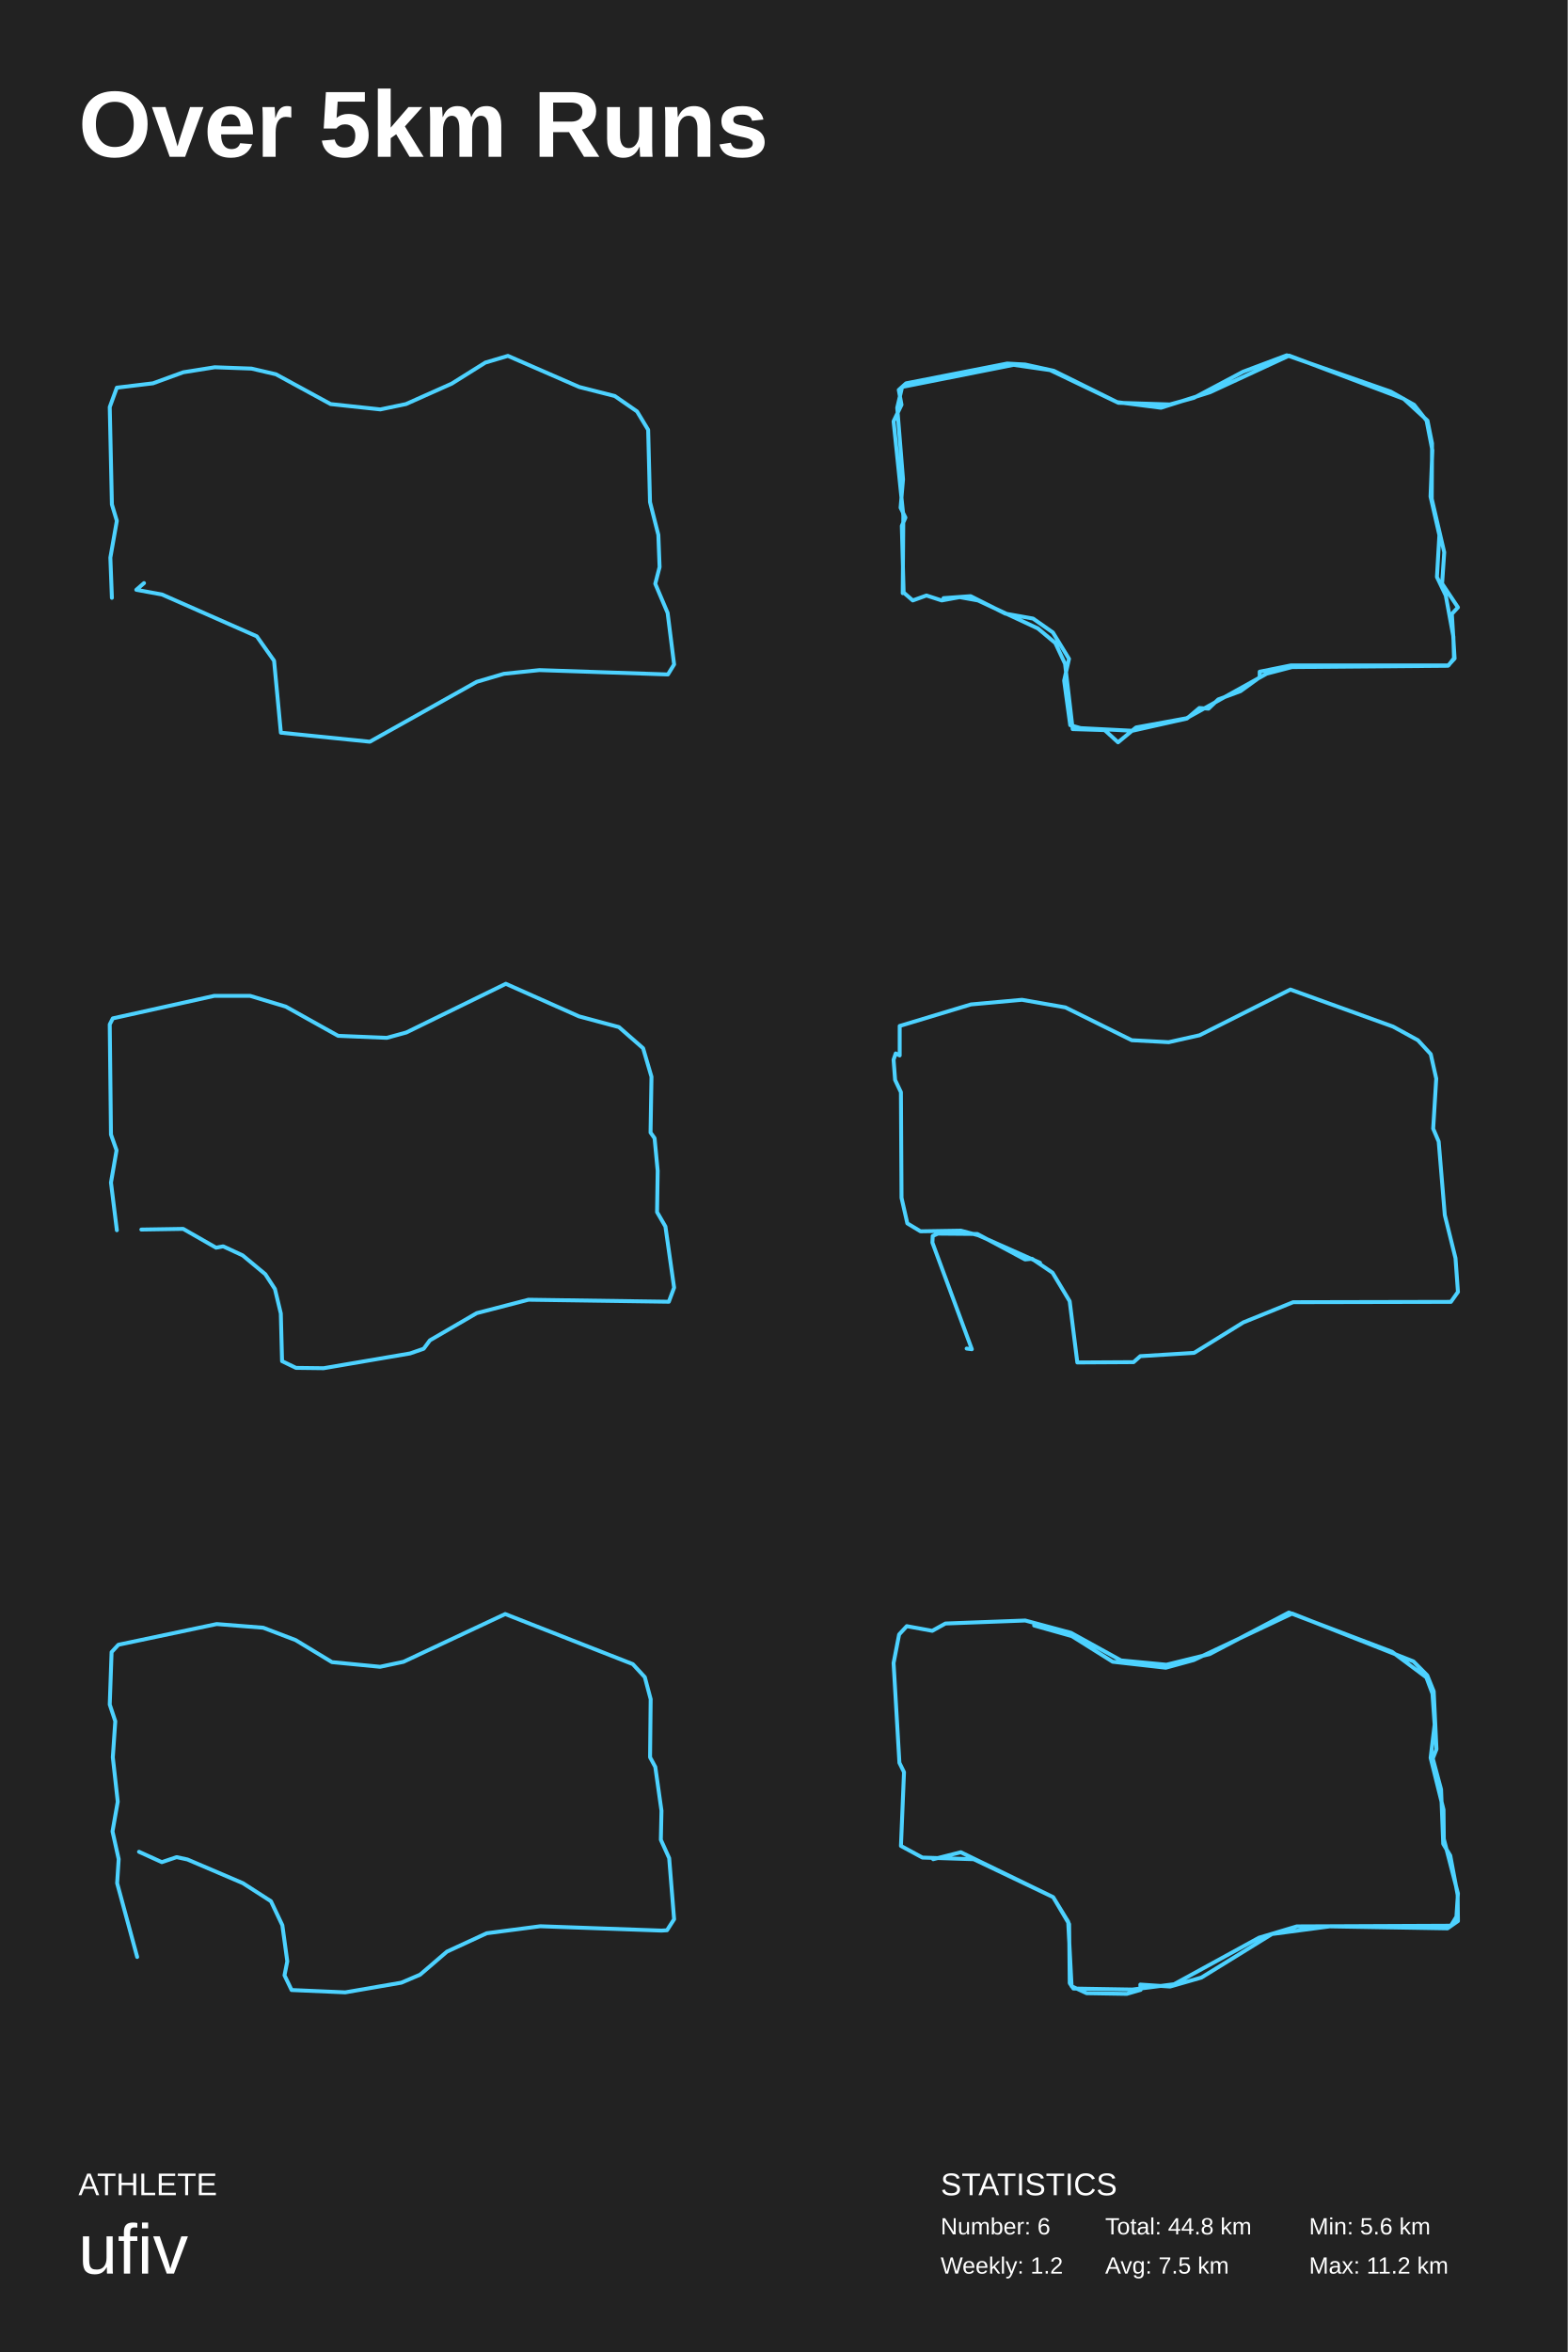
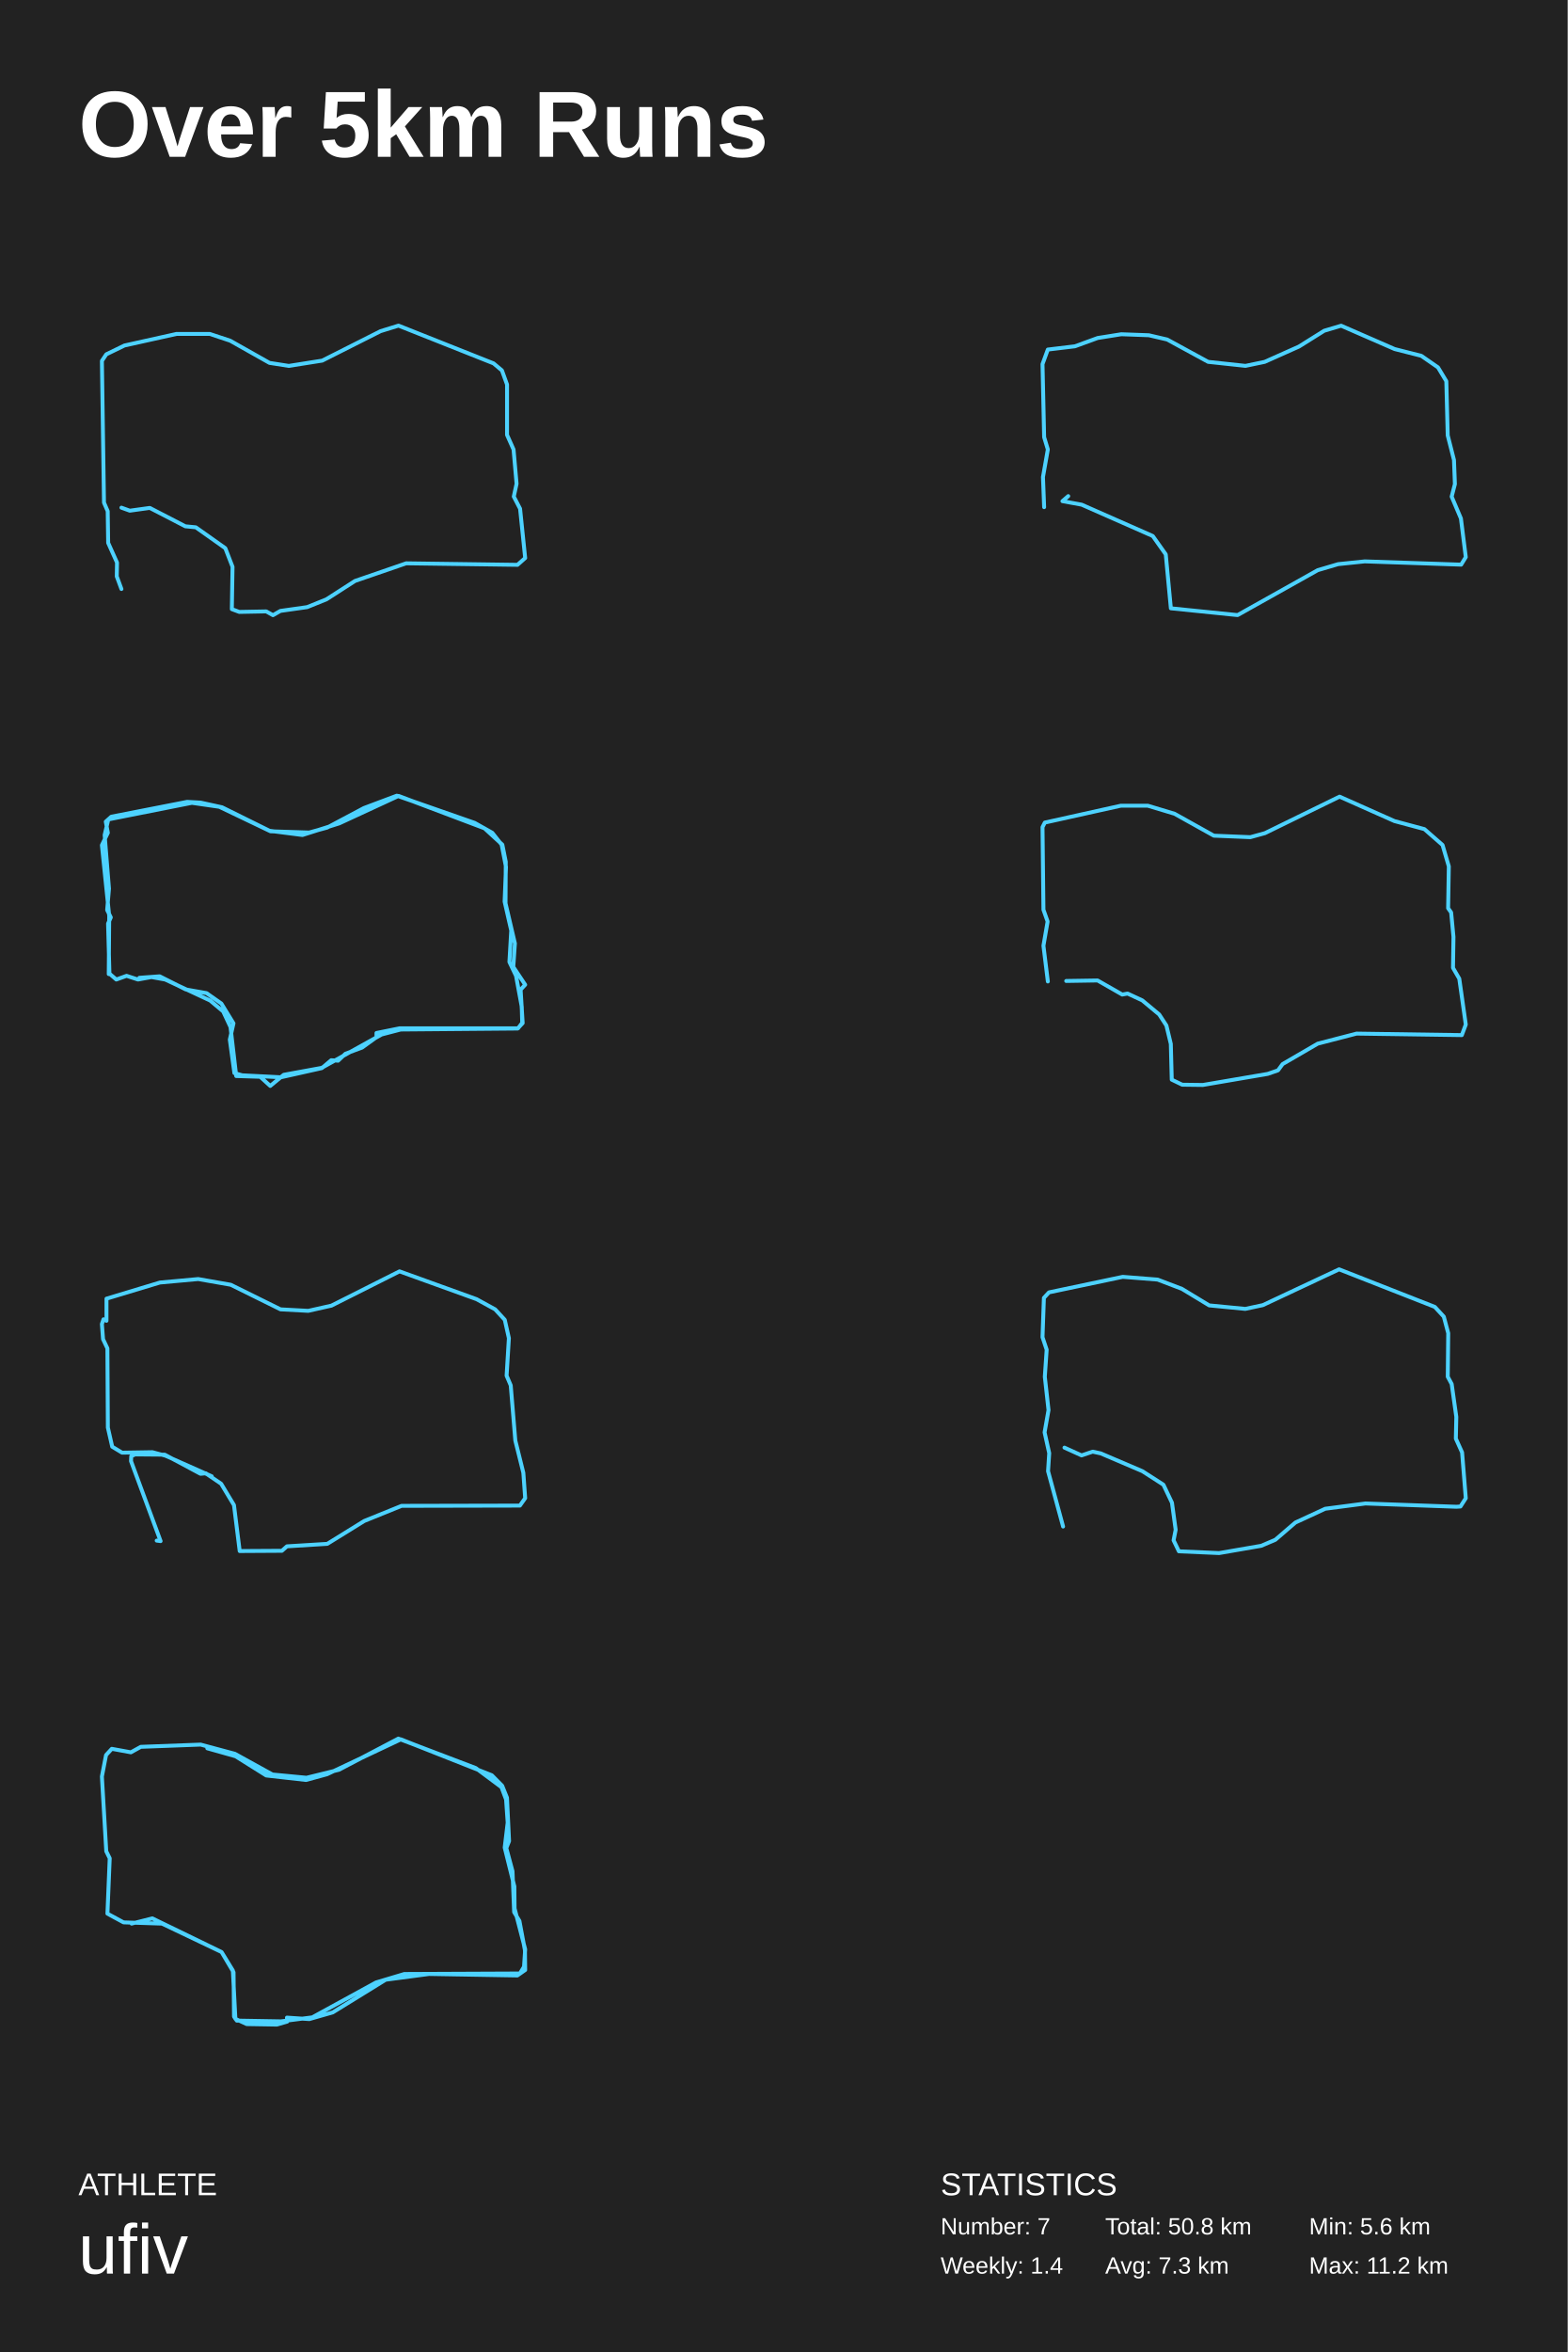
<svg xmlns="http://www.w3.org/2000/svg" baseProfile="full" height="300mm" version="1.1" viewBox="0,0,200,300" width="200mm">
  <defs />
  <rect fill="#222222" height="300" width="200" x="0" y="0" />
  <text fill="#FFFFFF" style="font-size:12px; font-family:Arial; font-weight:bold;" x="10" y="20">Over 5km Runs</text>
  <text fill="#FFFFFF" style="font-size:4px; font-family:Arial" x="10" y="280">ATHLETE</text>
  <text fill="#FFFFFF" style="font-size:9px; font-family:Arial" x="10" y="290">ufiv</text>
  <text fill="#FFFFFF" style="font-size:4px; font-family:Arial" x="120" y="280">STATISTICS</text>
-   <text fill="#FFFFFF" style="font-size:3px; font-family:Arial" x="120" y="285">Number: 6</text>
-   <text fill="#FFFFFF" style="font-size:3px; font-family:Arial" x="120" y="290">Weekly: 1.2</text>
-   <text fill="#FFFFFF" style="font-size:3px; font-family:Arial" x="141" y="285">Total: 44.8 km</text>
-   <text fill="#FFFFFF" style="font-size:3px; font-family:Arial" x="141" y="290">Avg: 7.5 km</text>
+   <text fill="#FFFFFF" style="font-size:3px; font-family:Arial" x="120" y="285">Number: 7</text>
+   <text fill="#FFFFFF" style="font-size:3px; font-family:Arial" x="120" y="290">Weekly: 1.4</text>
+   <text fill="#FFFFFF" style="font-size:3px; font-family:Arial" x="141" y="285">Total: 50.8 km</text>
+   <text fill="#FFFFFF" style="font-size:3px; font-family:Arial" x="141" y="290">Avg: 7.3 km</text>
  <text fill="#FFFFFF" style="font-size:3px; font-family:Arial" x="167" y="285">Min: 5.6 km</text>
  <text fill="#FFFFFF" style="font-size:3px; font-family:Arial" x="167" y="290">Max: 11.2 km</text>
-   <polyline fill="none" points="18.374,74.376 17.389,75.229 20.66,75.827 32.759,81.162 34.966,84.278 35.833,93.455 47.182,94.607 60.818,86.967 64.286,85.943 68.818,85.473 85.212,86.028 86.0,84.748 85.172,78.174 83.596,74.461 84.148,72.327 83.99,68.229 82.926,64.046 82.69,54.826 81.271,52.478 78.433,50.515 73.901,49.362 64.798,45.393 61.921,46.246 57.626,48.936 51.793,51.539 48.522,52.222 42.177,51.539 35.202,47.74 32.089,47.015 27.399,46.844 23.379,47.484 19.517,48.893 14.906,49.448 14.0,51.924 14.276,64.345 14.906,66.436 14.079,71.132 14.276,76.254" stroke="#4dd2ff" stroke-linecap="round" stroke-linejoin="round" stroke-width="0.5" />
-   <polyline fill="none" points="120.372,76.292 123.831,76.04 128.26,78.27 131.796,78.901 134.322,80.669 136.381,84.036 135.759,86.813 136.536,92.495 137.858,92.873 144.463,93.21 151.418,91.653 153.011,90.306 154.177,90.39 155.42,89.212 158.257,88.16 160.705,86.392 160.705,85.677 164.668,84.877 184.795,84.877 185.495,83.952 185.417,81.216 184.446,75.956 183.319,73.599 183.63,68.254 182.503,63.33 182.736,57.438 181.998,53.65 180.405,51.63 177.413,49.947 164.163,45.317 158.568,47.421 152.312,50.746 149.242,51.588 142.676,51.378 133.972,47.211 129.309,46.538 115.088,49.357 114.466,52.009 115.205,61.142 114.894,64.761 115.515,66.023 115.049,67.076 115.282,75.577 116.448,76.587 118.196,75.956 120.139,76.587 122.432,76.166 124.763,76.587 132.418,80.164 134.632,82.016 135.876,84.667 136.847,93 140.927,93.126 142.637,94.683 144.929,92.789 151.379,91.611 161.598,85.93 164.824,85.088 184.718,84.92 185.573,83.994 185.223,78.312 186.0,77.471 183.979,74.44 184.251,70.442 182.658,63.625 182.697,56.554 182.114,53.65 179.084,50.873 164.474,45.359 154.371,50.031 148.115,52.009 142.52,51.293 134.438,47.295 130.786,46.496 128.493,46.369 115.593,48.894 114.661,49.736 115.01,51.63 114.0,53.734 115.243,65.771 115.166,75.661" stroke="#4dd2ff" stroke-linecap="round" stroke-linejoin="round" stroke-width="0.5" />
-   <polyline fill="none" points="18.033,156.831 23.371,156.745 27.562,159.144 28.471,158.972 30.962,160.128 33.848,162.527 35.074,164.411 35.825,167.537 35.984,173.618 37.763,174.474 41.282,174.517 52.313,172.633 54.053,172.033 54.843,170.963 60.814,167.494 67.417,165.781 85.328,166.038 86.0,164.24 84.893,156.446 83.825,154.604 83.904,149.337 83.509,145.183 82.995,144.455 83.114,137.346 82.046,133.705 78.962,131.007 73.862,129.637 64.53,125.483 51.839,131.693 49.348,132.378 43.14,132.121 36.458,128.395 31.911,127.025 27.325,127.025 14.395,129.894 14.0,130.665 14.158,144.712 14.87,146.724 14.158,150.836 14.909,156.917" stroke="#4dd2ff" stroke-linecap="round" stroke-linejoin="round" stroke-width="0.5" />
-   <polyline fill="none" points="123.322,172.01 123.985,172.094 118.953,158.492 118.992,157.647 119.655,157.351 124.687,157.393 130.771,160.646 131.668,160.562 134.282,162.336 136.466,165.969 137.441,173.784 144.618,173.742 145.476,172.981 152.34,172.559 158.62,168.672 164.977,166.096 185.103,166.053 186.0,164.786 185.688,160.477 184.323,154.985 183.543,145.607 182.841,143.959 183.231,137.58 182.529,134.454 180.891,132.68 177.731,130.948 164.626,126.216 153.042,132.046 149.103,132.933 144.384,132.68 135.92,128.497 130.381,127.526 123.868,128.117 114.78,130.863 114.78,134.623 114.273,134.37 114.0,135.172 114.195,137.749 114.936,139.312 115.014,152.789 115.755,156.041 117.432,157.055 122.581,156.971 124.804,157.562 132.683,161.069" stroke="#4dd2ff" stroke-linecap="round" stroke-linejoin="round" stroke-width="0.5" />
-   <polyline fill="none" points="17.736,236.197 20.646,237.518 22.533,236.879 23.909,237.177 30.987,240.201 34.566,242.501 36.021,245.567 36.65,250.167 36.296,251.956 37.2,253.83 44.043,254.128 51.199,252.893 53.598,251.871 57.019,248.932 62.092,246.589 68.934,245.695 84.388,246.249 85.096,246.206 86.0,244.801 85.371,237.007 84.309,234.664 84.388,230.959 83.601,225.379 82.933,224.144 83.011,216.733 82.264,213.922 80.731,212.261 64.451,205.872 51.475,211.963 48.486,212.602 42.352,212.006 37.712,209.194 33.583,207.619 27.645,207.15 15.101,209.791 14.236,210.728 14.0,217.415 14.708,219.544 14.393,224.144 15.022,229.809 14.354,233.599 15.14,237.134 14.944,240.201 17.5,249.613" stroke="#4dd2ff" stroke-linecap="round" stroke-linejoin="round" stroke-width="0.5" />
-   <polyline fill="none" points="119.051,237.146 122.574,236.255 134.359,241.98 136.395,245.415 136.473,252.963 136.943,253.641 144.46,253.768 149.785,253.09 160.63,247.153 165.445,245.712 185.1,245.627 185.804,244.482 186.0,241.514 184.199,234.559 184.16,230.827 182.515,224.212 183.024,219.971 182.75,216.028 181.967,213.95 177.582,210.684 164.427,205.68 154.326,210.981 148.806,212.338 143.011,211.787 136.63,208.267 130.796,206.698 120.617,207.08 118.933,208.013 115.684,207.419 114.705,208.479 114.0,212.126 114.744,224.848 115.331,226.036 114.94,235.45 117.68,236.934 124.219,237.146 134.359,241.98 136.277,245.118 136.708,253.344 138.626,254.235 143.755,254.32 145.517,253.811 145.478,253.132 149.276,253.387 153.269,252.242 162.274,246.687 169.635,245.712 184.669,245.966 186.0,245.033 185.961,241.683 185.021,236.679 184.121,235.195 183.847,228.241 182.79,224.297 183.259,223.11 182.907,215.731 182.085,213.695 180.323,211.914 164.858,205.808 152.29,211.745 148.728,212.72 141.954,211.957 136.747,208.691 131.931,207.334" stroke="#4dd2ff" stroke-linecap="round" stroke-linejoin="round" stroke-width="0.5" />
+   <polyline fill="none" points="15.491,64.754 16.558,65.139 19.109,64.786 23.646,67.131 24.98,67.259 28.746,69.925 29.666,72.302 29.577,77.697 30.526,78.051 33.965,77.986 34.825,78.468 35.774,77.922 39.185,77.44 41.646,76.445 45.293,74.1 51.817,71.852 66.021,72.045 67.0,71.177 66.348,64.882 65.547,63.341 65.903,61.703 65.517,57.335 64.687,55.472 64.687,49.048 64.035,47.249 62.967,46.35 50.839,41.532 48.555,42.238 41.112,45.996 36.842,46.671 34.381,46.286 29.369,43.459 26.759,42.592 22.519,42.592 15.876,44.069 13.563,45.193 13.0,46.029 13.267,64.112 13.741,65.204 13.801,69.25 14.928,71.756 14.898,73.522 15.491,75.128" stroke="#4dd2ff" stroke-linecap="round" stroke-linejoin="round" stroke-width="0.5" />
+   <polyline fill="none" points="136.281,63.282 135.542,63.922 137.995,64.37 147.069,68.372 148.724,70.709 149.374,77.591 157.887,78.456 168.113,72.725 170.714,71.957 174.113,71.605 186.409,72.021 187.0,71.061 186.379,66.131 185.197,63.346 185.611,61.745 185.493,58.672 184.695,55.535 184.517,48.62 183.453,46.859 181.325,45.386 177.926,44.522 171.099,41.544 168.941,42.185 165.719,44.202 161.345,46.155 158.892,46.667 154.133,46.155 148.901,43.305 146.567,42.761 143.049,42.633 140.034,43.113 137.138,44.17 133.68,44.586 133.0,46.443 133.207,55.759 133.68,57.327 133.059,60.849 133.207,64.69" stroke="#4dd2ff" stroke-linecap="round" stroke-linejoin="round" stroke-width="0.5" />
+   <polyline fill="none" points="17.779,124.719 20.373,124.53 23.695,126.203 26.347,126.676 28.241,128.002 29.786,130.527 29.319,132.61 29.902,136.871 30.893,137.155 35.847,137.408 41.064,136.24 42.258,135.23 43.133,135.293 44.065,134.409 46.193,133.62 48.029,132.294 48.029,131.758 51.001,131.158 66.097,131.158 66.621,130.464 66.563,128.412 65.834,124.467 64.989,122.699 65.222,118.69 64.377,114.997 64.552,110.578 63.998,107.738 62.804,106.223 60.56,104.96 50.622,101.488 46.426,103.066 41.734,105.56 39.432,106.191 34.507,106.033 27.979,102.908 24.482,102.403 13.816,104.518 13.35,106.507 13.903,113.356 13.67,116.071 14.137,117.018 13.787,117.807 13.962,124.183 14.836,124.94 16.147,124.467 17.604,124.94 19.324,124.624 21.072,124.94 26.813,127.623 28.474,129.012 29.407,131 30.135,137.25 33.195,137.344 34.478,138.512 36.197,137.092 41.035,136.208 48.699,131.947 51.118,131.316 66.038,131.19 66.679,130.495 66.417,126.234 67.0,125.603 65.485,123.33 65.689,120.332 64.494,115.218 64.523,109.916 64.086,107.738 61.813,105.654 50.855,101.519 43.278,105.023 38.587,106.507 34.39,105.97 28.329,102.971 25.589,102.372 23.87,102.277 14.195,104.171 13.495,104.802 13.758,106.223 13.0,107.801 13.933,116.828 13.874,124.246" stroke="#4dd2ff" stroke-linecap="round" stroke-linejoin="round" stroke-width="0.5" />
+   <polyline fill="none" points="136.025,125.123 140.028,125.059 143.171,126.858 143.853,126.729 145.722,127.596 147.886,129.395 148.806,130.808 149.369,133.153 149.488,137.713 150.822,138.356 153.461,138.388 161.735,136.975 163.04,136.525 163.633,135.722 168.11,133.121 173.063,131.836 186.496,132.029 187.0,130.68 186.17,124.834 185.369,123.453 185.428,119.503 185.132,116.387 184.746,115.841 184.835,110.509 184.035,107.779 181.722,105.756 177.896,104.728 170.898,101.612 161.379,106.269 159.511,106.783 154.855,106.591 149.843,103.796 146.433,102.768 142.993,102.768 133.297,104.92 133.0,105.499 133.119,116.034 133.652,117.543 133.119,120.627 133.682,125.188" stroke="#4dd2ff" stroke-linecap="round" stroke-linejoin="round" stroke-width="0.5" />
+   <polyline fill="none" points="19.991,196.507 20.489,196.571 16.715,186.369 16.744,185.735 17.242,185.513 21.015,185.545 25.579,187.985 26.251,187.921 28.211,189.252 29.849,191.977 30.581,197.838 35.963,197.806 36.607,197.236 41.755,196.919 46.465,194.004 51.233,192.072 66.327,192.04 67.0,191.089 66.766,187.858 65.742,183.739 65.157,176.705 64.631,175.47 64.923,170.685 64.397,168.341 63.168,167.01 60.798,165.711 50.97,162.162 42.282,166.535 39.327,167.2 35.788,167.01 29.44,163.873 25.286,163.144 20.401,163.588 13.585,165.647 13.585,168.467 13.205,168.277 13.0,168.879 13.146,170.812 13.702,171.984 13.761,182.091 14.316,184.531 15.574,185.291 19.436,185.228 21.103,185.672 27.012,188.301" stroke="#4dd2ff" stroke-linecap="round" stroke-linejoin="round" stroke-width="0.5" />
+   <polyline fill="none" points="135.802,184.648 137.984,185.638 139.4,185.159 140.432,185.383 145.741,187.651 148.424,189.376 149.516,191.675 149.987,195.125 149.722,196.467 150.4,197.872 155.532,198.096 160.9,197.169 162.699,196.403 165.264,194.199 169.069,192.442 174.2,191.771 185.791,192.187 186.322,192.155 187.0,191.1 186.528,185.255 185.732,183.498 185.791,180.719 185.201,176.535 184.7,175.608 184.759,170.05 184.198,167.942 183.048,166.696 170.838,161.904 161.106,166.472 158.865,166.951 154.264,166.504 150.784,164.396 147.687,163.214 143.234,162.863 133.826,164.843 133.177,165.546 133.0,170.561 133.531,172.158 133.295,175.608 133.767,179.857 133.265,182.7 133.855,185.351 133.708,187.651 135.625,194.71" stroke="#4dd2ff" stroke-linecap="round" stroke-linejoin="round" stroke-width="0.5" />
+   <polyline fill="none" points="16.788,245.359 19.431,244.691 28.269,248.985 29.796,251.561 29.855,257.222 30.207,257.731 35.845,257.826 39.838,257.317 47.972,252.865 51.584,251.784 66.325,251.72 66.853,250.861 67.0,248.635 65.649,243.419 65.62,240.621 64.387,235.659 64.768,232.479 64.563,229.521 63.976,227.962 60.687,225.513 50.821,221.76 43.245,225.736 39.104,226.754 34.759,226.34 29.972,223.7 25.597,222.524 17.962,222.81 16.7,223.51 14.263,223.064 13.529,223.859 13.0,226.595 13.558,236.136 13.998,237.027 13.705,244.087 15.76,245.2 20.664,245.359 28.269,248.985 29.708,251.338 30.031,257.508 31.47,258.176 35.316,258.24 36.638,257.858 36.608,257.349 39.457,257.54 42.452,256.681 49.206,252.515 54.726,251.784 66.002,251.974 67.0,251.275 66.971,248.762 66.266,245.01 65.591,243.896 65.385,238.681 64.592,235.723 64.945,234.832 64.68,229.298 64.064,227.771 62.742,226.436 51.144,221.856 41.718,226.308 39.046,227.04 33.966,226.467 30.06,224.018 26.449,223.001" stroke="#4dd2ff" stroke-linecap="round" stroke-linejoin="round" stroke-width="0.5" />
</svg>
